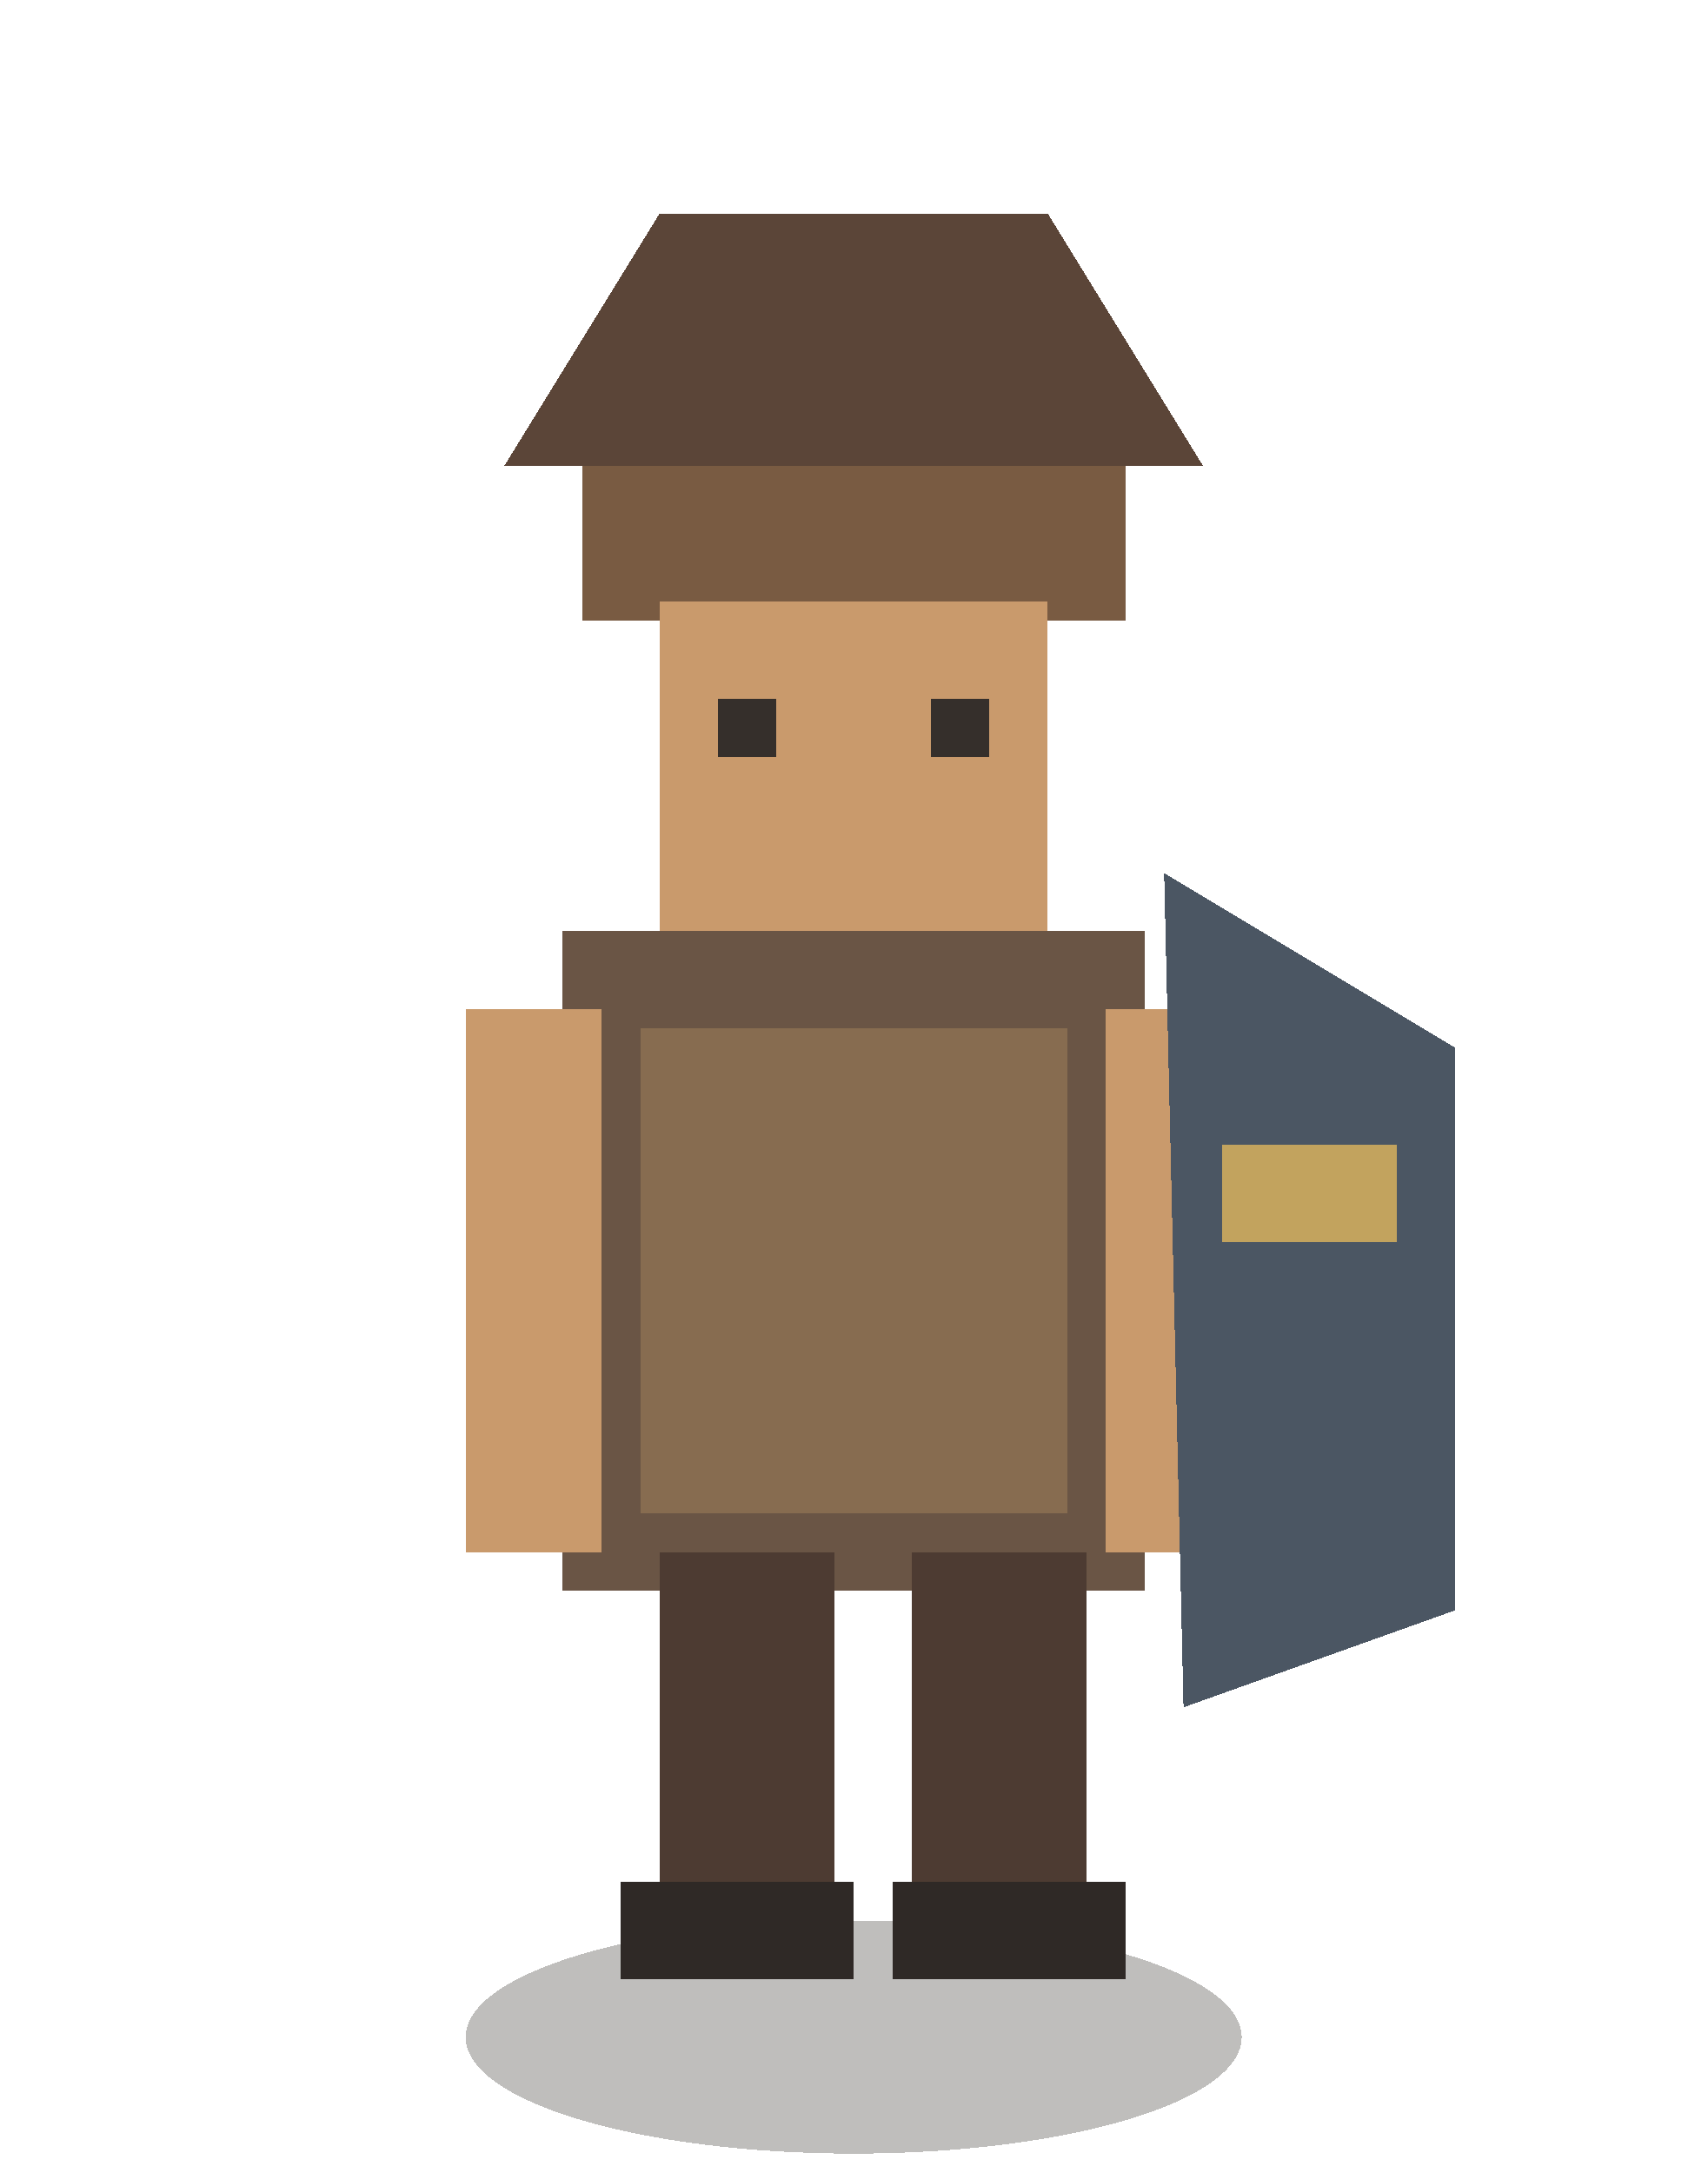
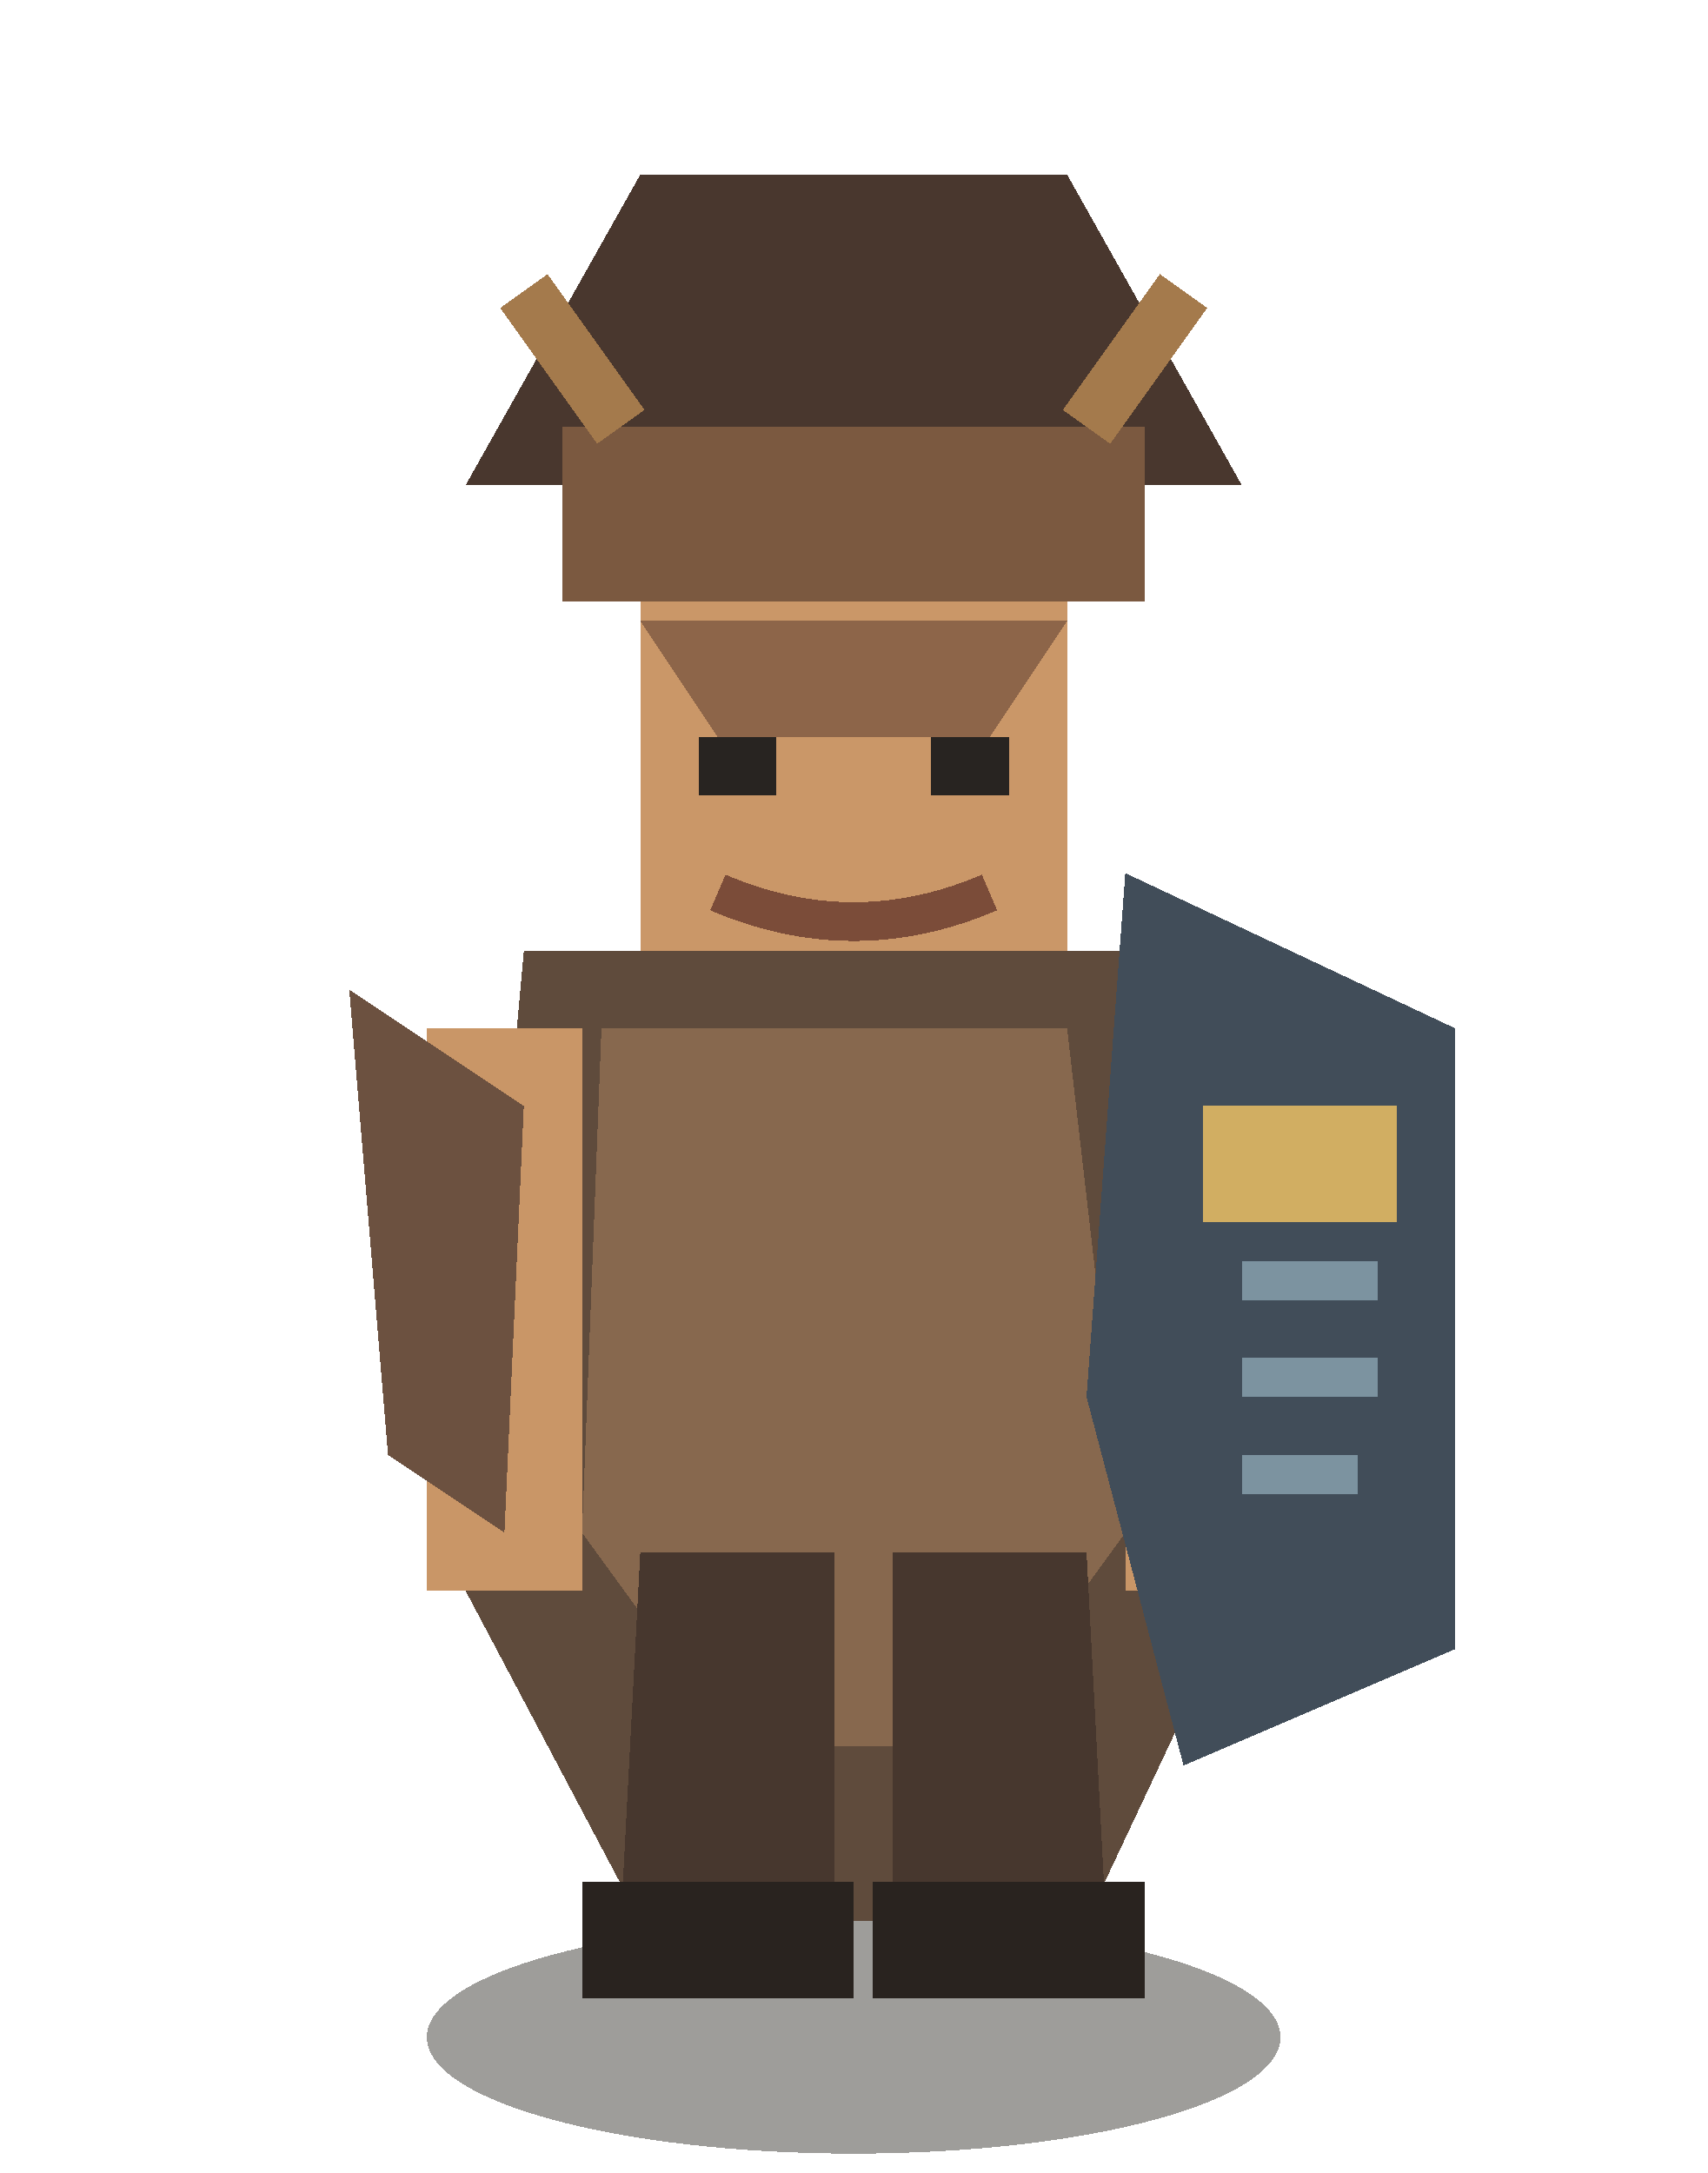
<svg xmlns="http://www.w3.org/2000/svg" width="88" height="112" viewBox="0 0 88 112" shape-rendering="crispEdges">
-   <ellipse cx="44" cy="105" rx="20" ry="6" fill="#29251f" opacity=".3" />
-   <path d="M26 24L34 11H54L62 24Z" fill="#5b4538" />
-   <rect x="30" y="24" width="28" height="8" fill="#795b42" />
-   <rect x="34" y="31" width="20" height="18" fill="#c99a6c" />
-   <rect x="37" y="36" width="3" height="3" fill="#352f2b" />
-   <rect x="48" y="36" width="3" height="3" fill="#352f2b" />
-   <rect x="29" y="48" width="30" height="34" fill="#6a5545" />
-   <rect x="33" y="53" width="22" height="25" fill="#876c50" />
-   <rect x="24" y="52" width="7" height="28" fill="#c99a6c" />
-   <rect x="57" y="52" width="7" height="28" fill="#c99a6c" />
-   <rect x="34" y="80" width="9" height="18" fill="#4d3b32" />
-   <rect x="47" y="80" width="9" height="18" fill="#4d3b32" />
-   <rect x="32" y="97" width="12" height="5" fill="#2f2926" />
-   <rect x="46" y="97" width="12" height="5" fill="#2f2926" />
-   <path d="M60 45L75 54V83L61 88Z" fill="#4b5663" />
-   <rect x="63" y="59" width="9" height="5" fill="#c2a35e" />
+   <ellipse cx="44" cy="105" rx="22" ry="6" fill="#18150f" opacity=".42" />
+   <path d="M24 25L33 9H55L64 25Z" fill="#49372e" />
+   <rect x="29" y="22" width="30" height="9" fill="#7b5940" />
+   <rect x="33" y="31" width="22" height="20" fill="#ca9768" />
+   <path d="M33 32H55L51 38H37Z" fill="#8d6549" />
+   <rect x="36" y="38" width="4" height="3" fill="#282421" />
+   <rect x="48" y="38" width="4" height="3" fill="#282421" />
+   <path d="M37 46Q44 49 51 46" fill="none" stroke="#7b4c39" stroke-width="2" />
+   <path d="M27 49H60L64 82L56 99H33L24 82Z" fill="#5f4b3c" />
+   <path d="M31 53H55L58 79L50 90H38L30 79Z" fill="#87684e" />
+   <rect x="22" y="53" width="8" height="29" fill="#c99667" />
+   <rect x="58" y="53" width="8" height="29" fill="#c99667" />
+   <path d="M33 80H43V99H32ZM46 80H56L57 99H46Z" fill="#47372e" />
+   <rect x="30" y="97" width="14" height="6" fill="#29231f" />
+   <rect x="45" y="97" width="14" height="6" fill="#29231f" />
+   <path d="M58 45L75 53V85L61 91L56 72Z" fill="#414d59" />
+   <rect x="62" y="57" width="10" height="6" fill="#d1ae62" />
+   <path d="M64 66H71M64 71H71M64 76H70" stroke="#7c93a0" stroke-width="2" />
+   <path d="M27 57L18 51L20 75L26 79" fill="#6c5140" />
+   <path d="M32 22L27 15M56 22L61 15" stroke="#a47a4c" stroke-width="3" />
</svg>
